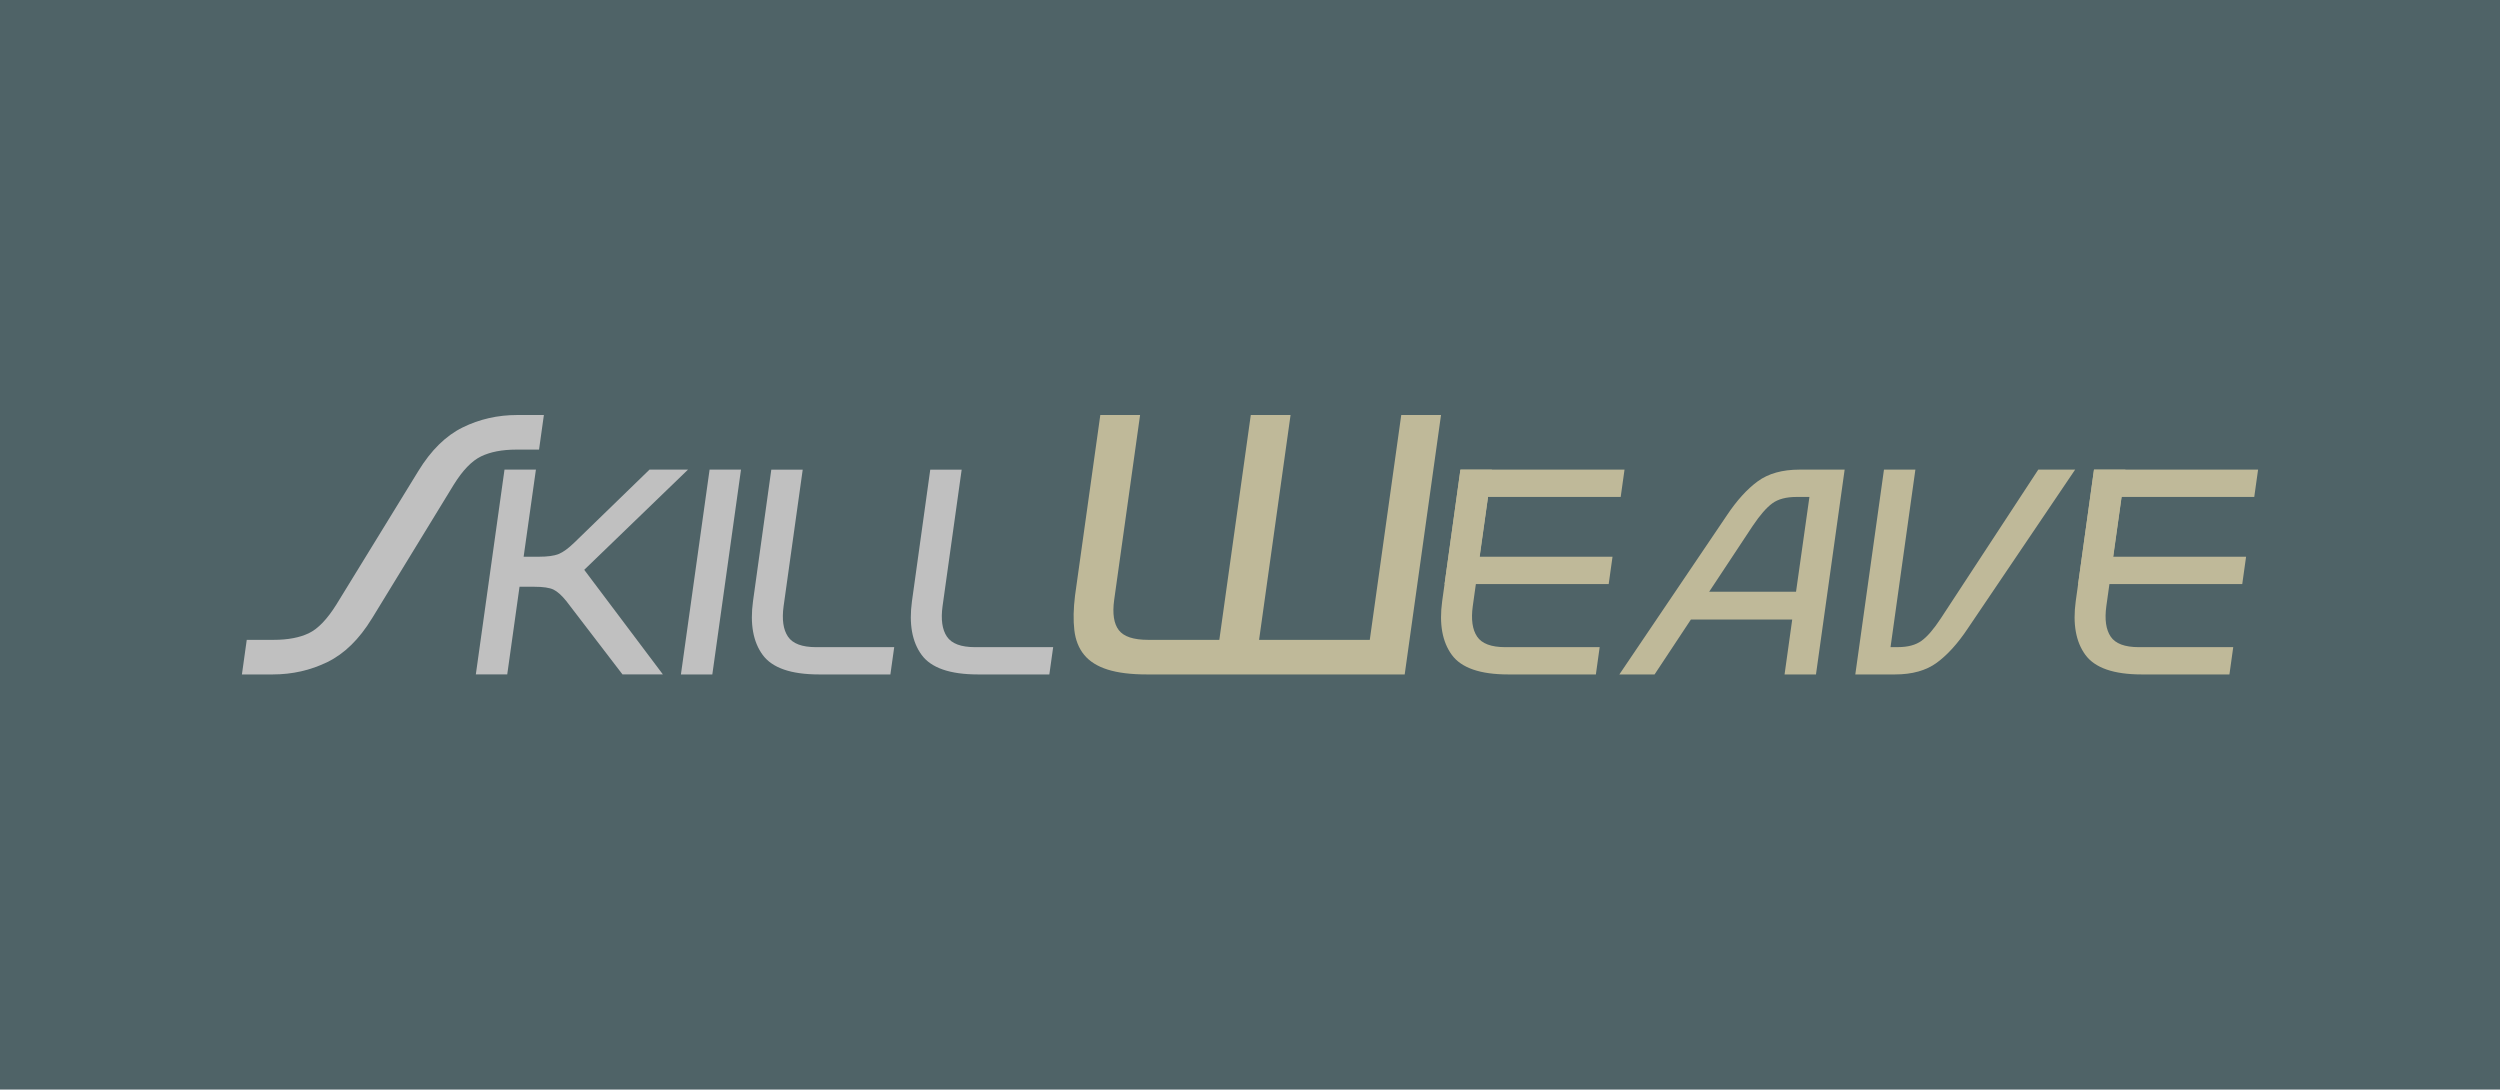
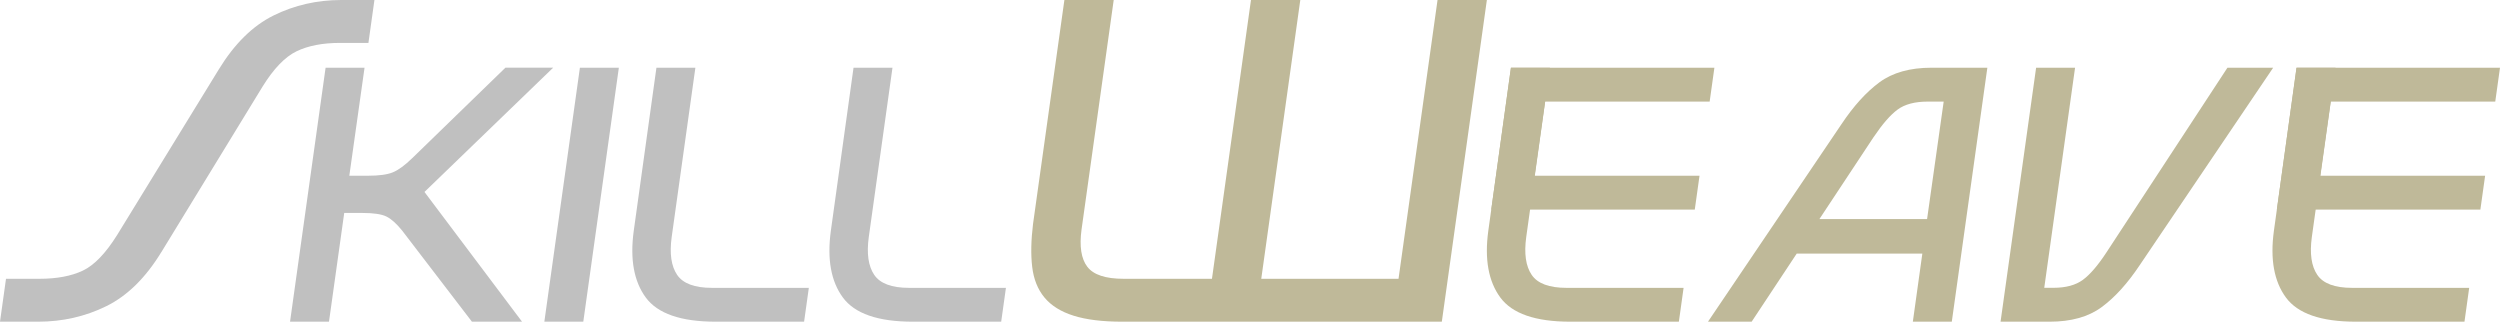
- <svg xmlns="http://www.w3.org/2000/svg" viewBox="0 0 1333.1 581.0" role="img" aria-label="SkillWeave">
-   <rect width="100%" height="100%" fill="#4F6367" />
-   <g transform="translate(129.0 221.3)">
-     <defs>
-       <style>
+ <svg xmlns="http://www.w3.org/2000/svg" id="SkillWeave_Logo" data-name="SkillWeave Logo" viewBox="0 0 1075.1 138.34">
+   <defs>
+     <style>
      .cls-1 {
        fill: #bfb999;
      }

      .cls-2 {
        fill: silver;
      }
    </style>
-     </defs>
-     <g id="SkillWeave">
-       <g id="E">
-         <path class="cls-1" d="M1059.81,138.34h-46.71c-14.95,0-24.97-3.47-30.07-10.41-5.1-6.94-6.82-16.48-5.17-28.61l9.76-70.19h16.75l-10.19,72.81c-.97,7.09-.2,12.5,2.33,16.24,2.52,3.74,7.52,5.61,15,5.61h50.34l-2.03,14.56Z" />
-         <path class="cls-1" d="M979.14,90.13l8.44-61.01h87.52l-2.04,14.56h-70.77l-4.51,31.89h70.92l-2.04,14.56h-87.51" />
-       </g>
-       <path id="V" class="cls-1" d="M977.55,29.12l-57.38,84.9c-5.24,7.86-10.7,13.88-16.38,18.06-5.68,4.18-13.13,6.26-22.35,6.26h-21.12l15.29-109.22h16.75l-13.25,94.65h3.93c5.34,0,9.56-1.14,12.67-3.42,3.11-2.28,6.5-6.24,10.19-11.87l51.99-79.36h19.66Z" />
-       <path id="A" class="cls-1" d="M734.5,138.34l57.38-84.9c5.24-7.86,10.7-13.88,16.38-18.06,5.68-4.17,13.13-6.26,22.35-6.26h24.03l-15.29,109.22h-16.75l4.08-29.27h-54.03l-19.37,29.27h-18.78ZM805.71,58.98l-23.3,35.24h46.31l7.14-50.53h-6.84c-5.53,0-9.86,1.14-12.96,3.42-3.11,2.28-6.55,6.24-10.34,11.87Z" />
-       <g id="E-2" data-name="E">
-         <path class="cls-1" d="M721.97,138.34h-46.71c-14.95,0-24.97-3.47-30.07-10.41-5.1-6.94-6.82-16.48-5.17-28.61l9.76-70.19h16.75l-10.19,72.81c-.97,7.09-.2,12.5,2.33,16.24,2.52,3.74,7.52,5.61,15,5.61h50.34l-2.03,14.56Z" />
-         <path class="cls-1" d="M641.3,90.13l8.44-61.01h87.52l-2.04,14.56h-70.77l-4.51,31.89h70.92l-2.04,14.56h-87.51" />
-       </g>
-       <path id="W" class="cls-1" d="M559.18,0l-16.79,119.9h59.03L618.2,0h21.21l-19.37,138.34h-137.42c-8.49,0-15.47-.86-20.94-2.58-5.47-1.72-9.65-4.34-12.54-7.84-2.89-3.5-4.64-7.9-5.26-13.19-.62-5.29-.49-11.44.37-18.45L457.73,0h21.21l-13.83,98.68c-.98,7.26-.16,12.61,2.49,16.05,2.64,3.44,7.84,5.16,15.59,5.16h38L537.97,0h21.21Z" />
-       <path id="L" class="cls-2" d="M430.54,138.34h-38.01c-14.95,0-24.97-3.47-30.07-10.41-5.1-6.94-6.82-16.48-5.17-28.61l9.76-70.19h16.75l-10.19,72.81c-.97,7.09-.2,12.5,2.33,16.24,2.52,3.74,7.52,5.61,15,5.61h41.65l-2.04,14.56Z" />
-       <path id="L-2" data-name="L" class="cls-2" d="M345.78,138.34h-38.01c-14.95,0-24.97-3.47-30.07-10.41-5.1-6.94-6.82-16.48-5.17-28.61l9.76-70.19h16.75l-10.19,72.81c-.97,7.09-.2,12.5,2.33,16.24,2.52,3.74,7.52,5.61,15,5.61h41.65l-2.04,14.56Z" />
-       <path id="I" class="cls-2" d="M234.09,138.34l15.29-109.22h16.75l-15.29,109.22h-16.75Z" />
-       <path id="K" class="cls-2" d="M124.73,138.34l15.29-109.22h16.75l-6.55,46.45h8.01c4.76,0,8.32-.48,10.7-1.46,2.38-.97,5.17-3.01,8.37-6.12l40.05-38.88h20.53l-55.34,53.44,41.94,55.77h-21.55l-30-39.17c-2.43-3.01-4.69-5.02-6.77-6.04-2.09-1.02-5.51-1.53-10.27-1.53h-7.86l-6.55,46.74h-16.75Z" />
-       <path id="S" class="cls-2" d="M69.35,108.46c-6.76,11.07-14.66,18.81-23.7,23.24-9.04,4.43-18.79,6.64-29.24,6.64H0l2.58-18.45h14.39c7.5,0,13.71-1.17,18.63-3.5,4.92-2.33,9.84-7.44,14.76-15.31L94.07,29.88c6.76-11.07,14.63-18.81,23.61-23.24,8.97-4.43,18.69-6.64,29.14-6.64h14.2l-2.58,18.45h-12.17c-7.5,0-13.74,1.2-18.72,3.6s-9.87,7.47-14.66,15.22l-43.53,71.2Z" />
+   </defs>
+   <g id="SkillWeave">
+     <g id="E">
+       <path class="cls-1" d="M1059.81,138.34h-46.71c-14.95,0-24.97-3.47-30.07-10.41-5.1-6.94-6.82-16.48-5.17-28.61l9.76-70.19h16.75l-10.19,72.81c-.97,7.09-.2,12.5,2.33,16.24,2.52,3.74,7.52,5.61,15,5.61h50.34l-2.03,14.56Z" />
+       <path class="cls-1" d="M979.14,90.13l8.44-61.01h87.52l-2.04,14.56h-70.77l-4.51,31.89h70.92l-2.04,14.56h-87.51" />
    </g>
+     <path id="V" class="cls-1" d="M977.55,29.12l-57.38,84.9c-5.24,7.86-10.7,13.88-16.38,18.06-5.68,4.18-13.13,6.26-22.35,6.26h-21.12l15.29-109.22h16.75l-13.25,94.65h3.93c5.34,0,9.56-1.14,12.67-3.42,3.11-2.28,6.5-6.24,10.19-11.87l51.99-79.36h19.66Z" />
+     <path id="A" class="cls-1" d="M734.5,138.34l57.38-84.9c5.24-7.86,10.7-13.88,16.38-18.06,5.68-4.17,13.13-6.26,22.35-6.26h24.03l-15.29,109.22h-16.75l4.08-29.27h-54.03l-19.37,29.27h-18.78ZM805.71,58.98l-23.3,35.24h46.31l7.14-50.53h-6.84c-5.53,0-9.86,1.14-12.96,3.42-3.11,2.28-6.55,6.24-10.34,11.87Z" />
+     <g id="E-2" data-name="E">
+       <path class="cls-1" d="M721.97,138.34h-46.71c-14.95,0-24.97-3.47-30.07-10.41-5.1-6.94-6.82-16.48-5.17-28.61l9.76-70.19h16.75l-10.19,72.81c-.97,7.09-.2,12.5,2.33,16.24,2.52,3.74,7.52,5.61,15,5.61h50.34l-2.03,14.56Z" />
+       <path class="cls-1" d="M641.3,90.13l8.44-61.01h87.52l-2.04,14.56h-70.77l-4.51,31.89h70.92l-2.04,14.56h-87.51" />
+     </g>
+     <path id="W" class="cls-1" d="M559.18,0l-16.79,119.9h59.03L618.2,0h21.21l-19.37,138.34h-137.42c-8.49,0-15.47-.86-20.94-2.58-5.47-1.72-9.65-4.34-12.54-7.84-2.89-3.5-4.64-7.9-5.26-13.19-.62-5.29-.49-11.44.37-18.45L457.73,0h21.21l-13.83,98.68c-.98,7.26-.16,12.61,2.49,16.05,2.64,3.44,7.84,5.16,15.59,5.16h38L537.97,0h21.21Z" />
+     <path id="L" class="cls-2" d="M430.54,138.34h-38.01c-14.95,0-24.97-3.47-30.07-10.41-5.1-6.94-6.82-16.48-5.17-28.61l9.76-70.19h16.75l-10.19,72.81c-.97,7.09-.2,12.5,2.33,16.24,2.52,3.74,7.52,5.61,15,5.61h41.65l-2.04,14.56Z" />
+     <path id="L-2" data-name="L" class="cls-2" d="M345.78,138.34h-38.01c-14.95,0-24.97-3.47-30.07-10.41-5.1-6.94-6.82-16.48-5.17-28.61l9.76-70.19h16.75l-10.19,72.81c-.97,7.09-.2,12.5,2.33,16.24,2.52,3.74,7.52,5.61,15,5.61h41.65l-2.04,14.56Z" />
+     <path id="I" class="cls-2" d="M234.09,138.34l15.29-109.22h16.75l-15.29,109.22h-16.75Z" />
+     <path id="K" class="cls-2" d="M124.73,138.34l15.29-109.22h16.75l-6.55,46.45h8.01c4.76,0,8.32-.48,10.7-1.46,2.38-.97,5.17-3.01,8.37-6.12l40.05-38.88h20.53l-55.34,53.44,41.94,55.77h-21.55l-30-39.17c-2.43-3.01-4.69-5.02-6.77-6.04-2.09-1.02-5.51-1.53-10.27-1.53h-7.86l-6.55,46.74h-16.75Z" />
+     <path id="S" class="cls-2" d="M69.35,108.46c-6.76,11.07-14.66,18.81-23.7,23.24-9.04,4.43-18.79,6.64-29.24,6.64H0l2.58-18.45h14.39c7.5,0,13.71-1.17,18.63-3.5,4.92-2.33,9.84-7.44,14.76-15.31L94.07,29.88c6.76-11.07,14.63-18.81,23.61-23.24,8.97-4.43,18.69-6.64,29.14-6.64h14.2l-2.58,18.45h-12.17c-7.5,0-13.74,1.2-18.72,3.6s-9.87,7.47-14.66,15.22l-43.53,71.2Z" />
  </g>
</svg>
